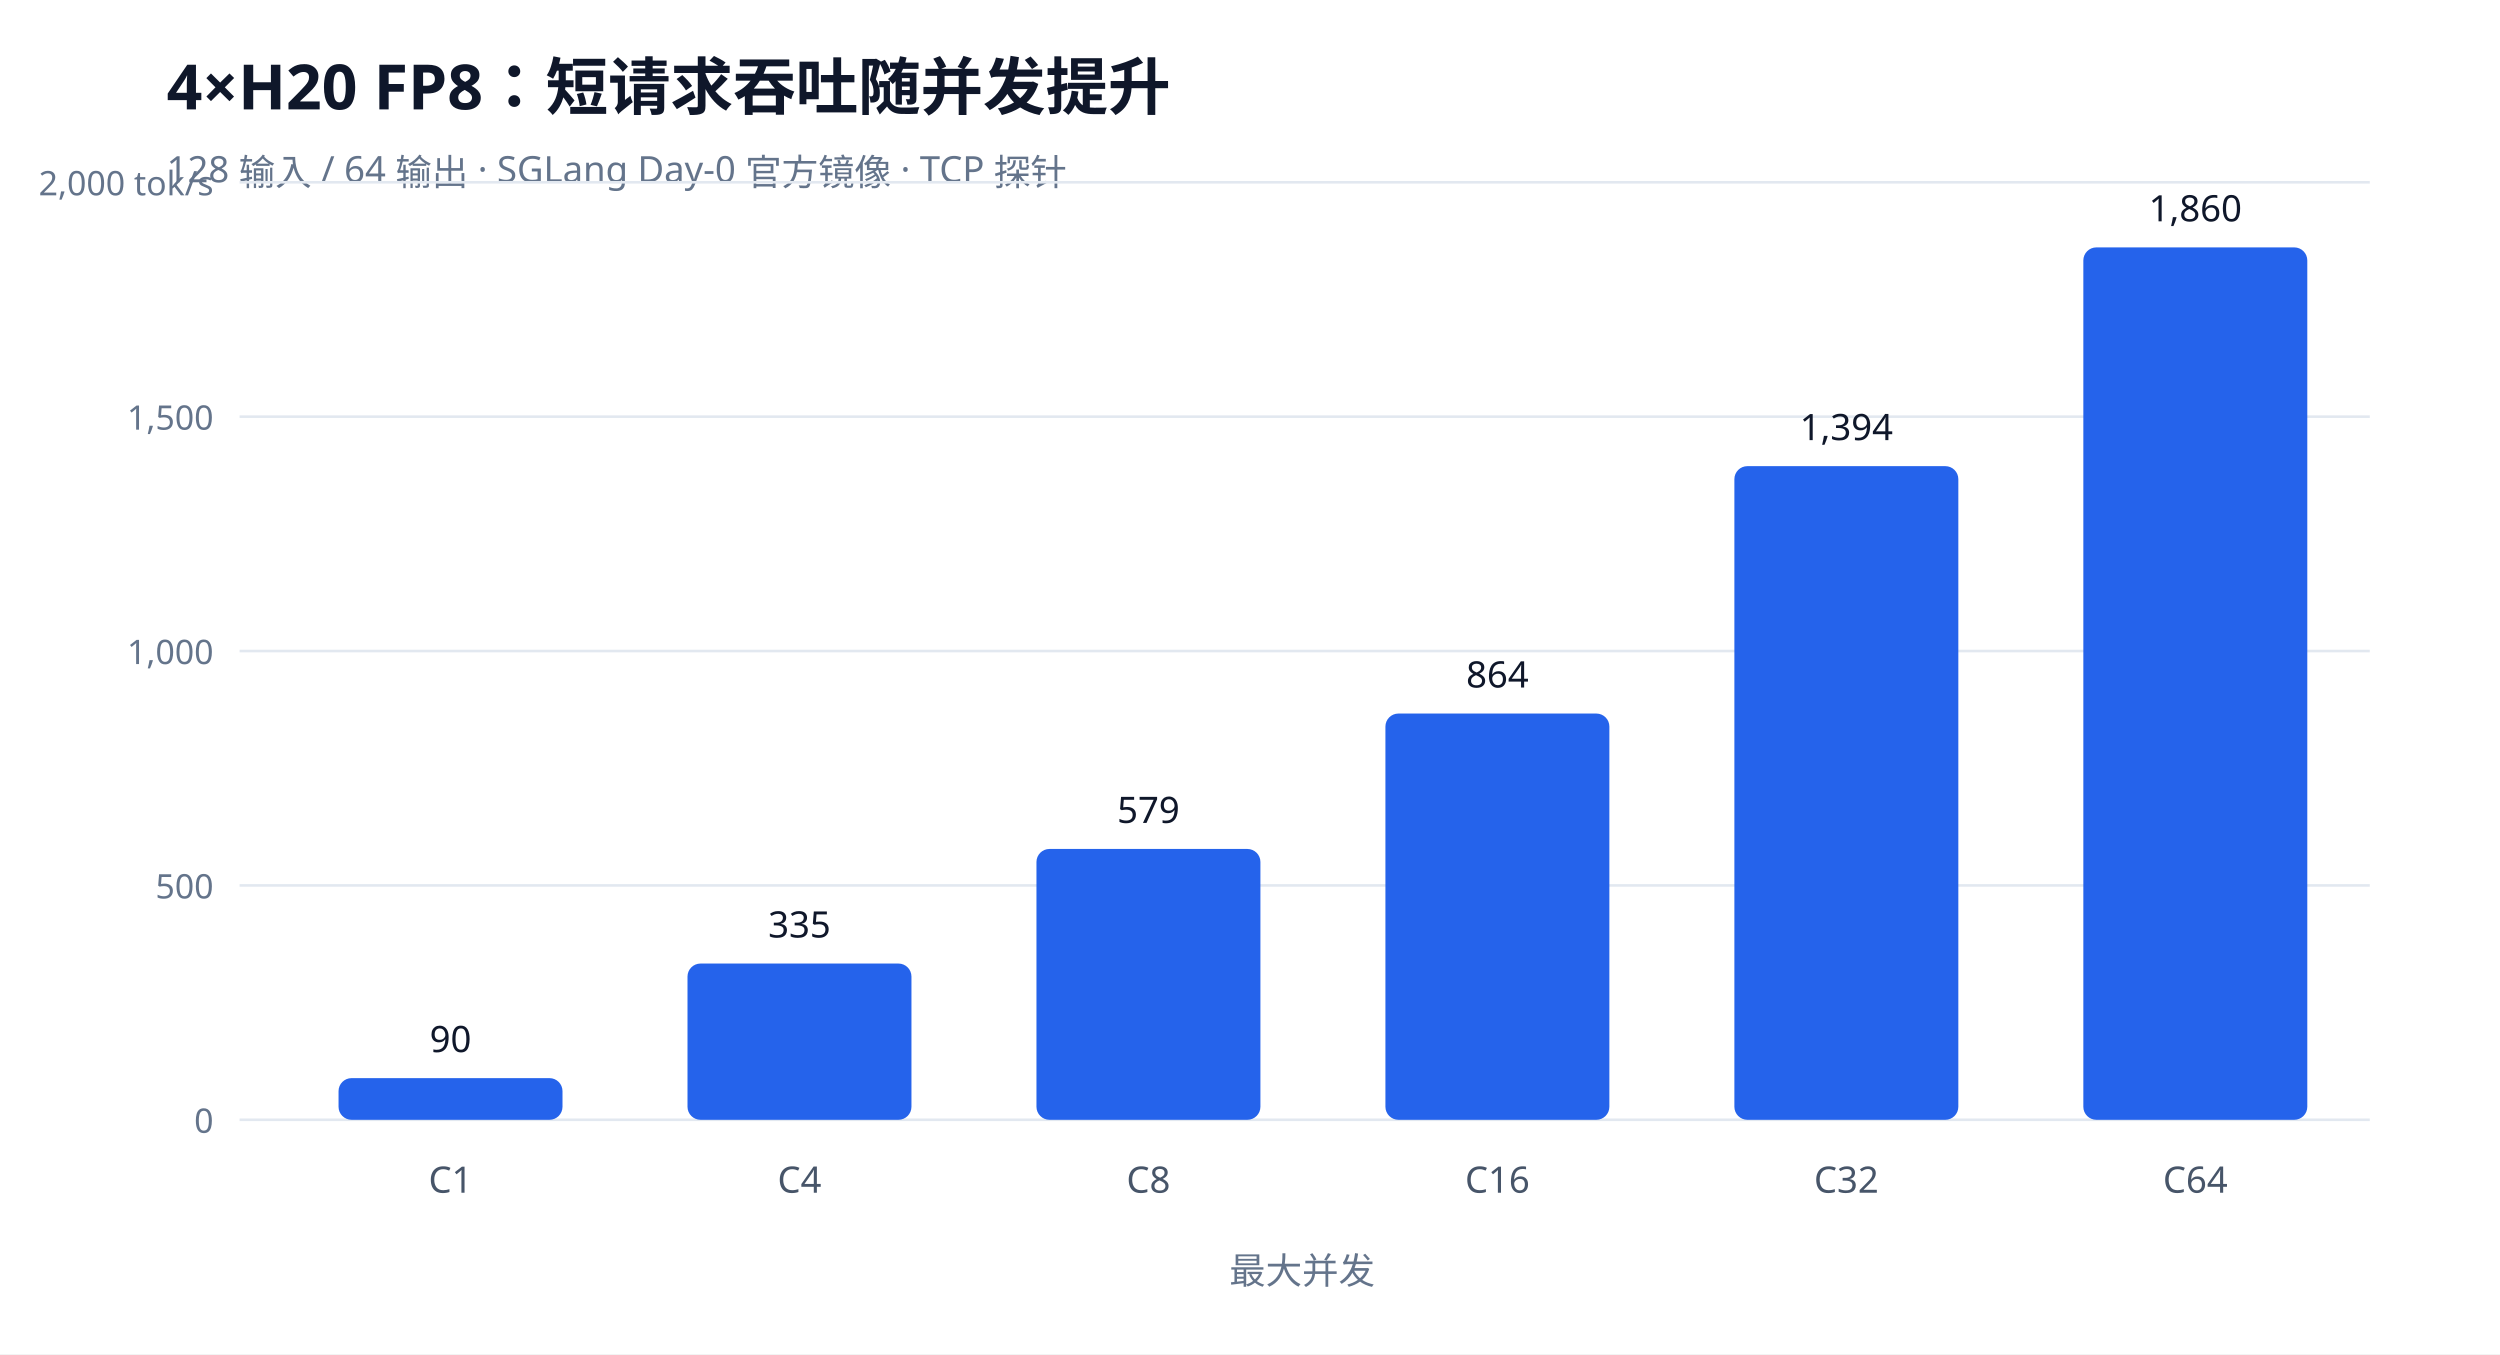
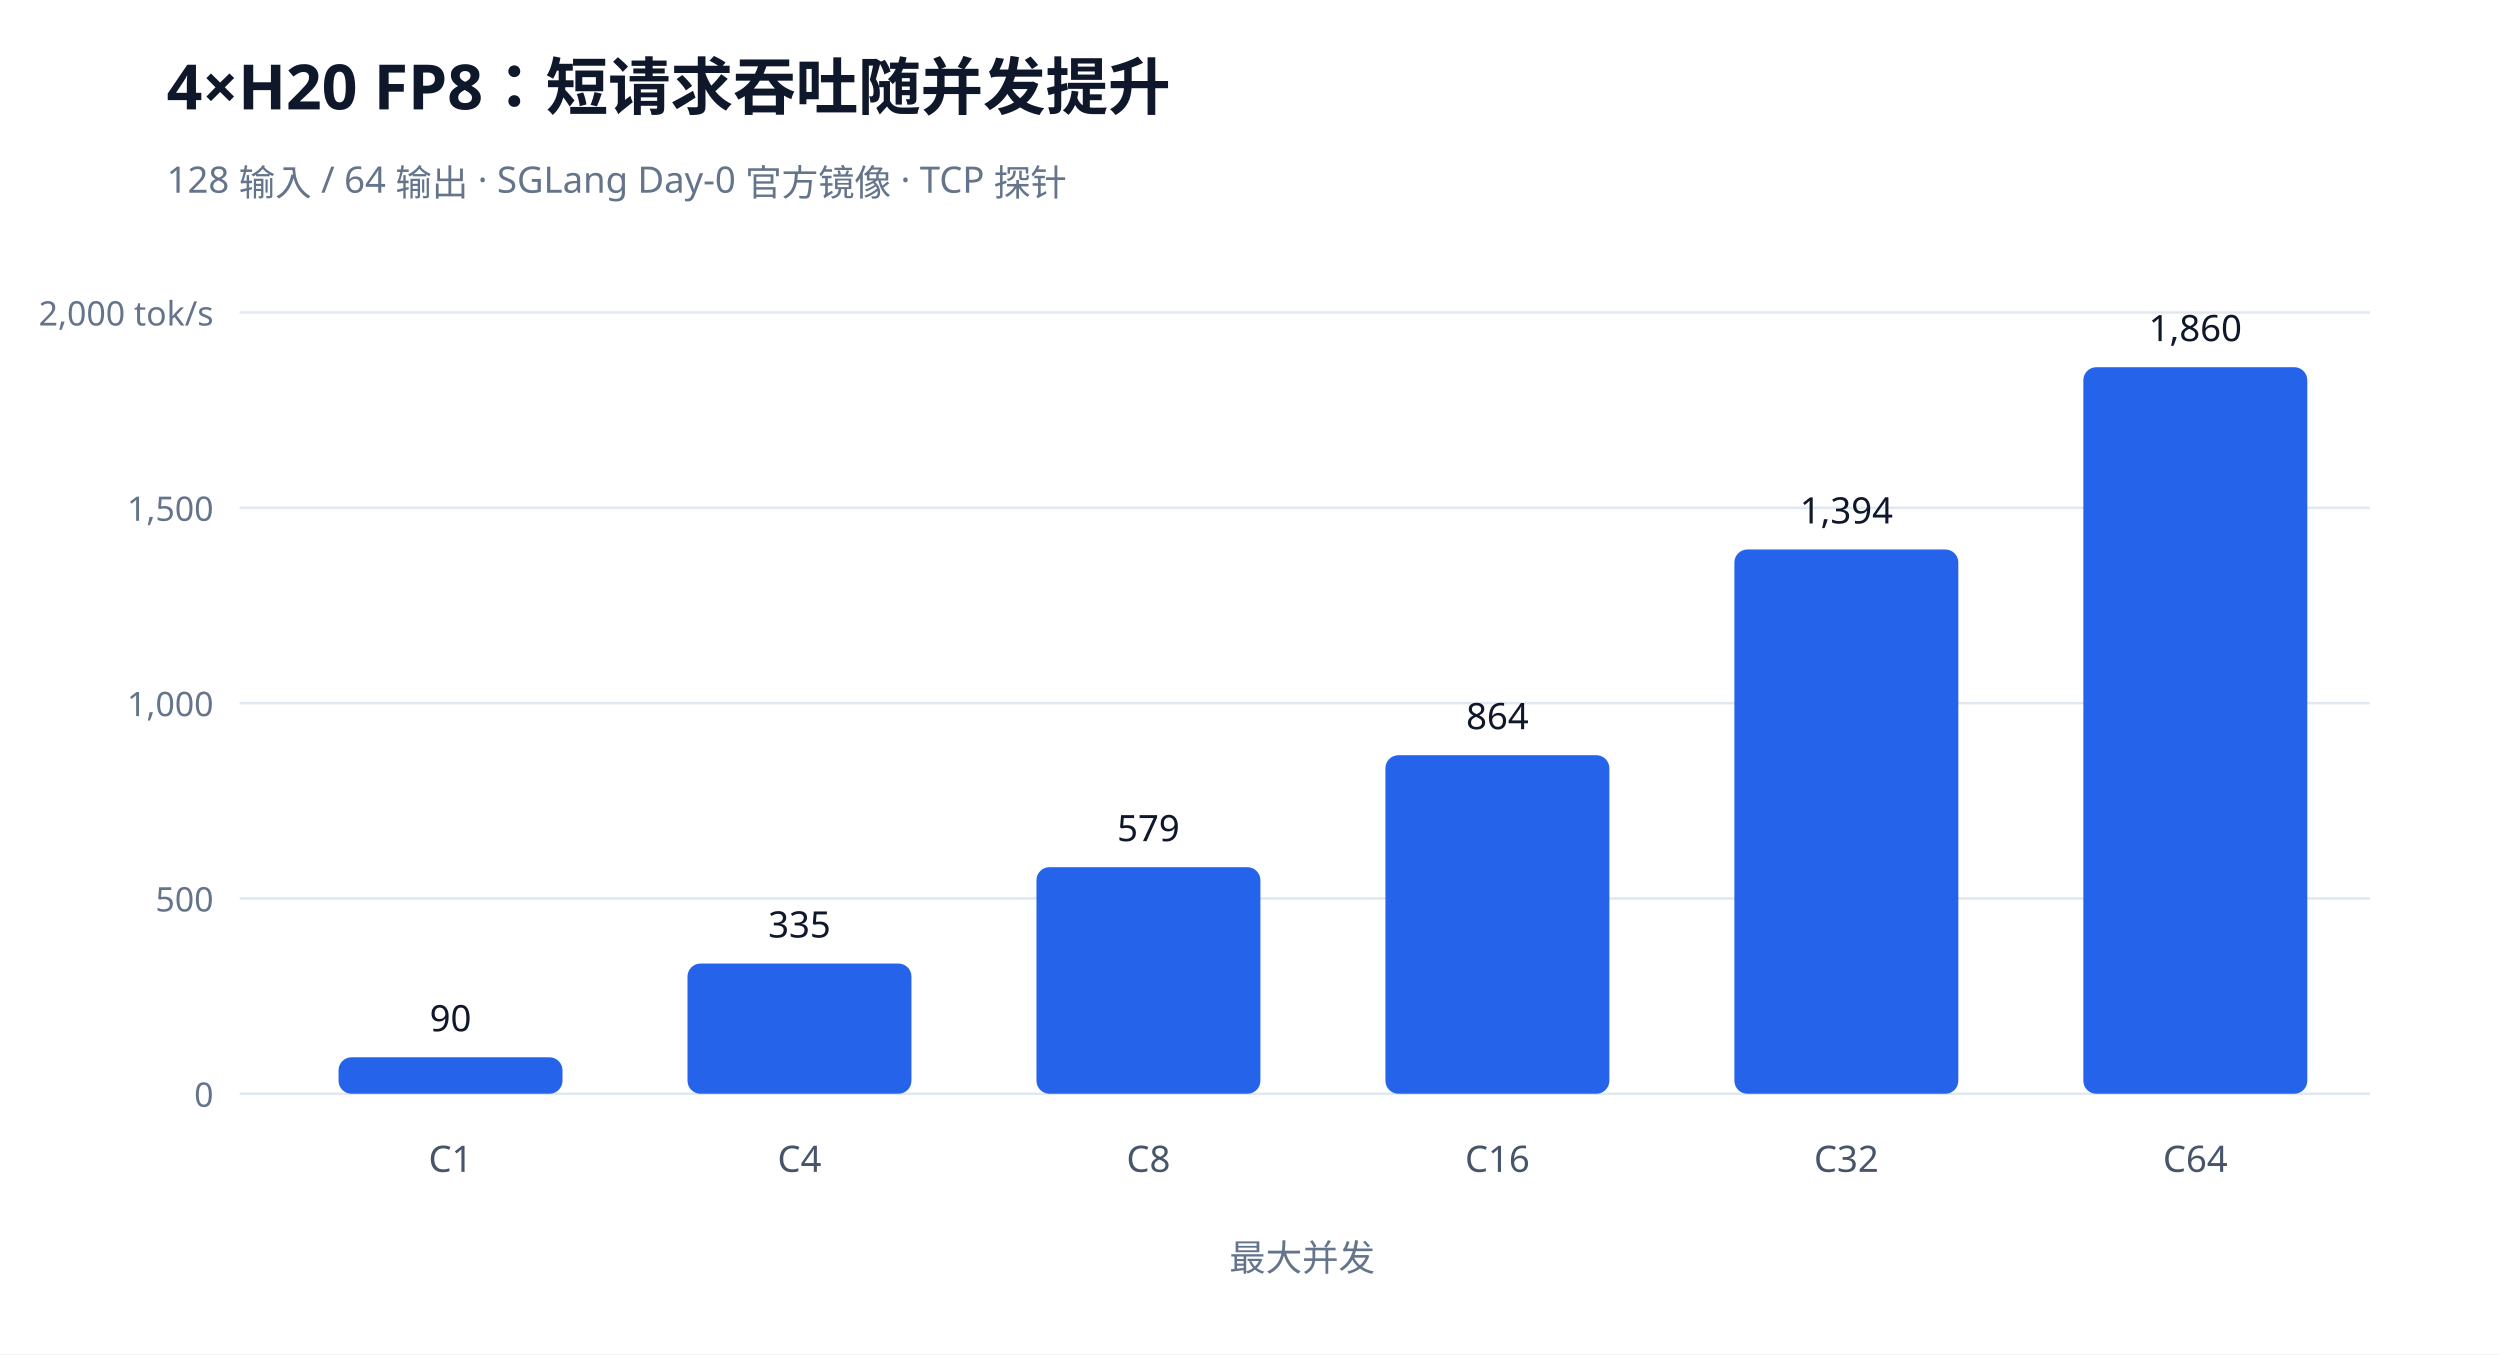
<svg xmlns="http://www.w3.org/2000/svg" width="960" height="520" viewBox="0 0 960 520" role="img" aria-labelledby="title desc">
  <rect width="960" height="520" fill="#ffffff" />
  <text x="64" y="42" fill="#0f172a" font-family="sans-serif" font-size="24" font-weight="700">4×H20 FP8：短请求吞吐随并发提升</text>
-   <text x="64" y="70" fill="#64748b" font-family="sans-serif" font-size="14">128 输入 / 64 输出 · SGLang Day-0 官方镜像 · TCP 探针</text>
+   <text x="64" y="74" fill="#64748b" font-family="sans-serif" font-size="14">128 输入 / 64 输出 · SGLang Day-0 官方镜像 · TCP 探针</text>
  <g stroke="#e2e8f0" stroke-width="1">
-     <line x1="92" y1="430" x2="910" y2="430" />
-     <line x1="92" y1="340" x2="910" y2="340" />
-     <line x1="92" y1="250" x2="910" y2="250" />
-     <line x1="92" y1="160" x2="910" y2="160" />
-     <line x1="92" y1="70" x2="910" y2="70" />
+     <line x1="92" y1="420" x2="910" y2="420" />
+     <line x1="92" y1="345" x2="910" y2="345" />
+     <line x1="92" y1="270" x2="910" y2="270" />
+     <line x1="92" y1="195" x2="910" y2="195" />
+     <line x1="92" y1="120" x2="910" y2="120" />
  </g>
  <g fill="#64748b" font-family="sans-serif" font-size="13" text-anchor="end">
-     <text x="82" y="435">0</text>
-     <text x="82" y="345">500</text>
-     <text x="82" y="255">1,000</text>
-     <text x="82" y="165">1,500</text>
-     <text x="82" y="75">2,000 tok/s</text>
+     <text x="82" y="425">0</text>
+     <text x="82" y="350">500</text>
+     <text x="82" y="275">1,000</text>
+     <text x="82" y="200">1,500</text>
+     <text x="82" y="125">2,000 tok/s</text>
  </g>
  <g fill="#2563eb">
-     <rect x="130" y="414" width="86" height="16" rx="5" />
-     <rect x="264" y="370" width="86" height="60" rx="5" />
-     <rect x="398" y="326" width="86" height="104" rx="5" />
-     <rect x="532" y="274" width="86" height="156" rx="5" />
-     <rect x="666" y="179" width="86" height="251" rx="5" />
-     <rect x="800" y="95" width="86" height="335" rx="5" />
+     <rect x="130" y="406" width="86" height="14" rx="5" />
+     <rect x="264" y="370" width="86" height="50" rx="5" />
+     <rect x="398" y="333" width="86" height="87" rx="5" />
+     <rect x="532" y="290" width="86" height="130" rx="5" />
+     <rect x="666" y="211" width="86" height="209" rx="5" />
+     <rect x="800" y="141" width="86" height="279" rx="5" />
  </g>
  <g fill="#0f172a" font-family="sans-serif" font-size="14" text-anchor="middle">
-     <text x="173" y="404">90</text>
+     <text x="173" y="396">90</text>
    <text x="307" y="360">335</text>
-     <text x="441" y="316">579</text>
-     <text x="575" y="264">864</text>
-     <text x="709" y="169">1,394</text>
-     <text x="843" y="85">1,860</text>
+     <text x="441" y="323">579</text>
+     <text x="575" y="280">864</text>
+     <text x="709" y="201">1,394</text>
+     <text x="843" y="131">1,860</text>
  </g>
  <g fill="#475569" font-family="sans-serif" font-size="14" text-anchor="middle">
-     <text x="173" y="458">C1</text>
-     <text x="307" y="458">C4</text>
-     <text x="441" y="458">C8</text>
-     <text x="575" y="458">C16</text>
-     <text x="709" y="458">C32</text>
-     <text x="843" y="458">C64</text>
-     <text x="500" y="493" fill="#64748b">最大并发</text>
+     <text x="173" y="450">C1</text>
+     <text x="307" y="450">C4</text>
+     <text x="441" y="450">C8</text>
+     <text x="575" y="450">C16</text>
+     <text x="709" y="450">C32</text>
+     <text x="843" y="450">C64</text>
+     <text x="500" y="488" fill="#64748b">最大并发</text>
  </g>
</svg>
